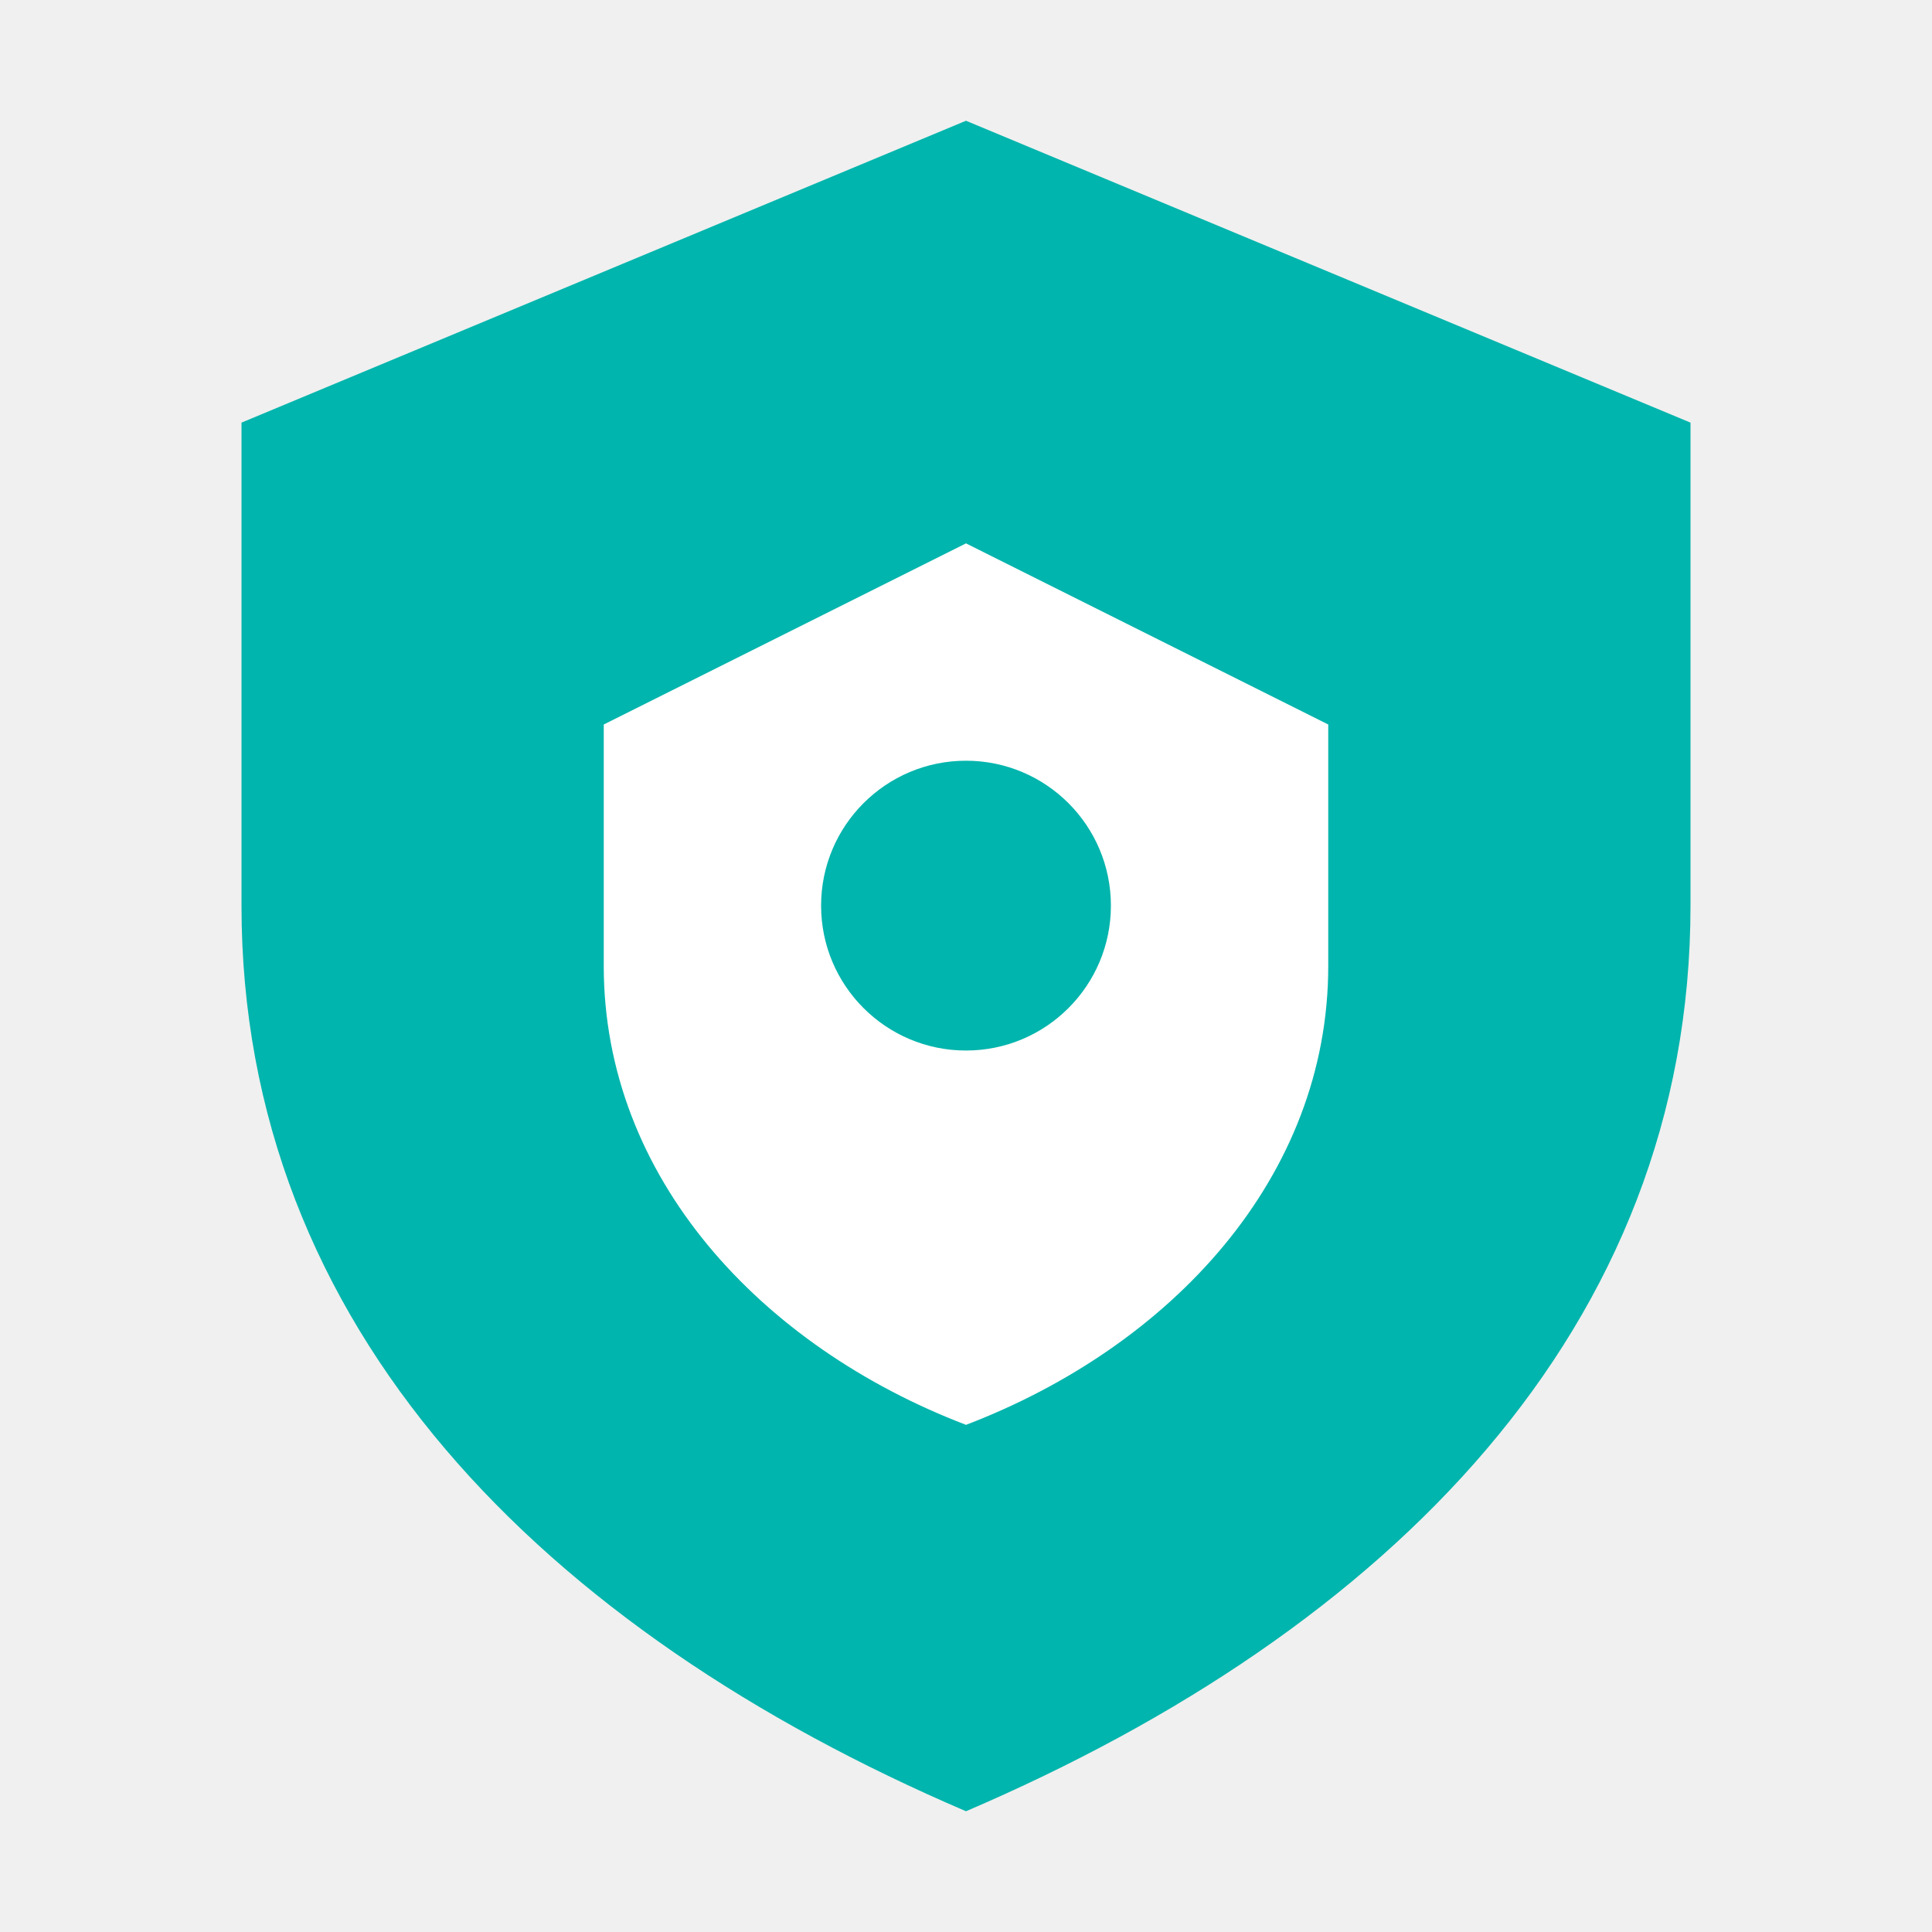
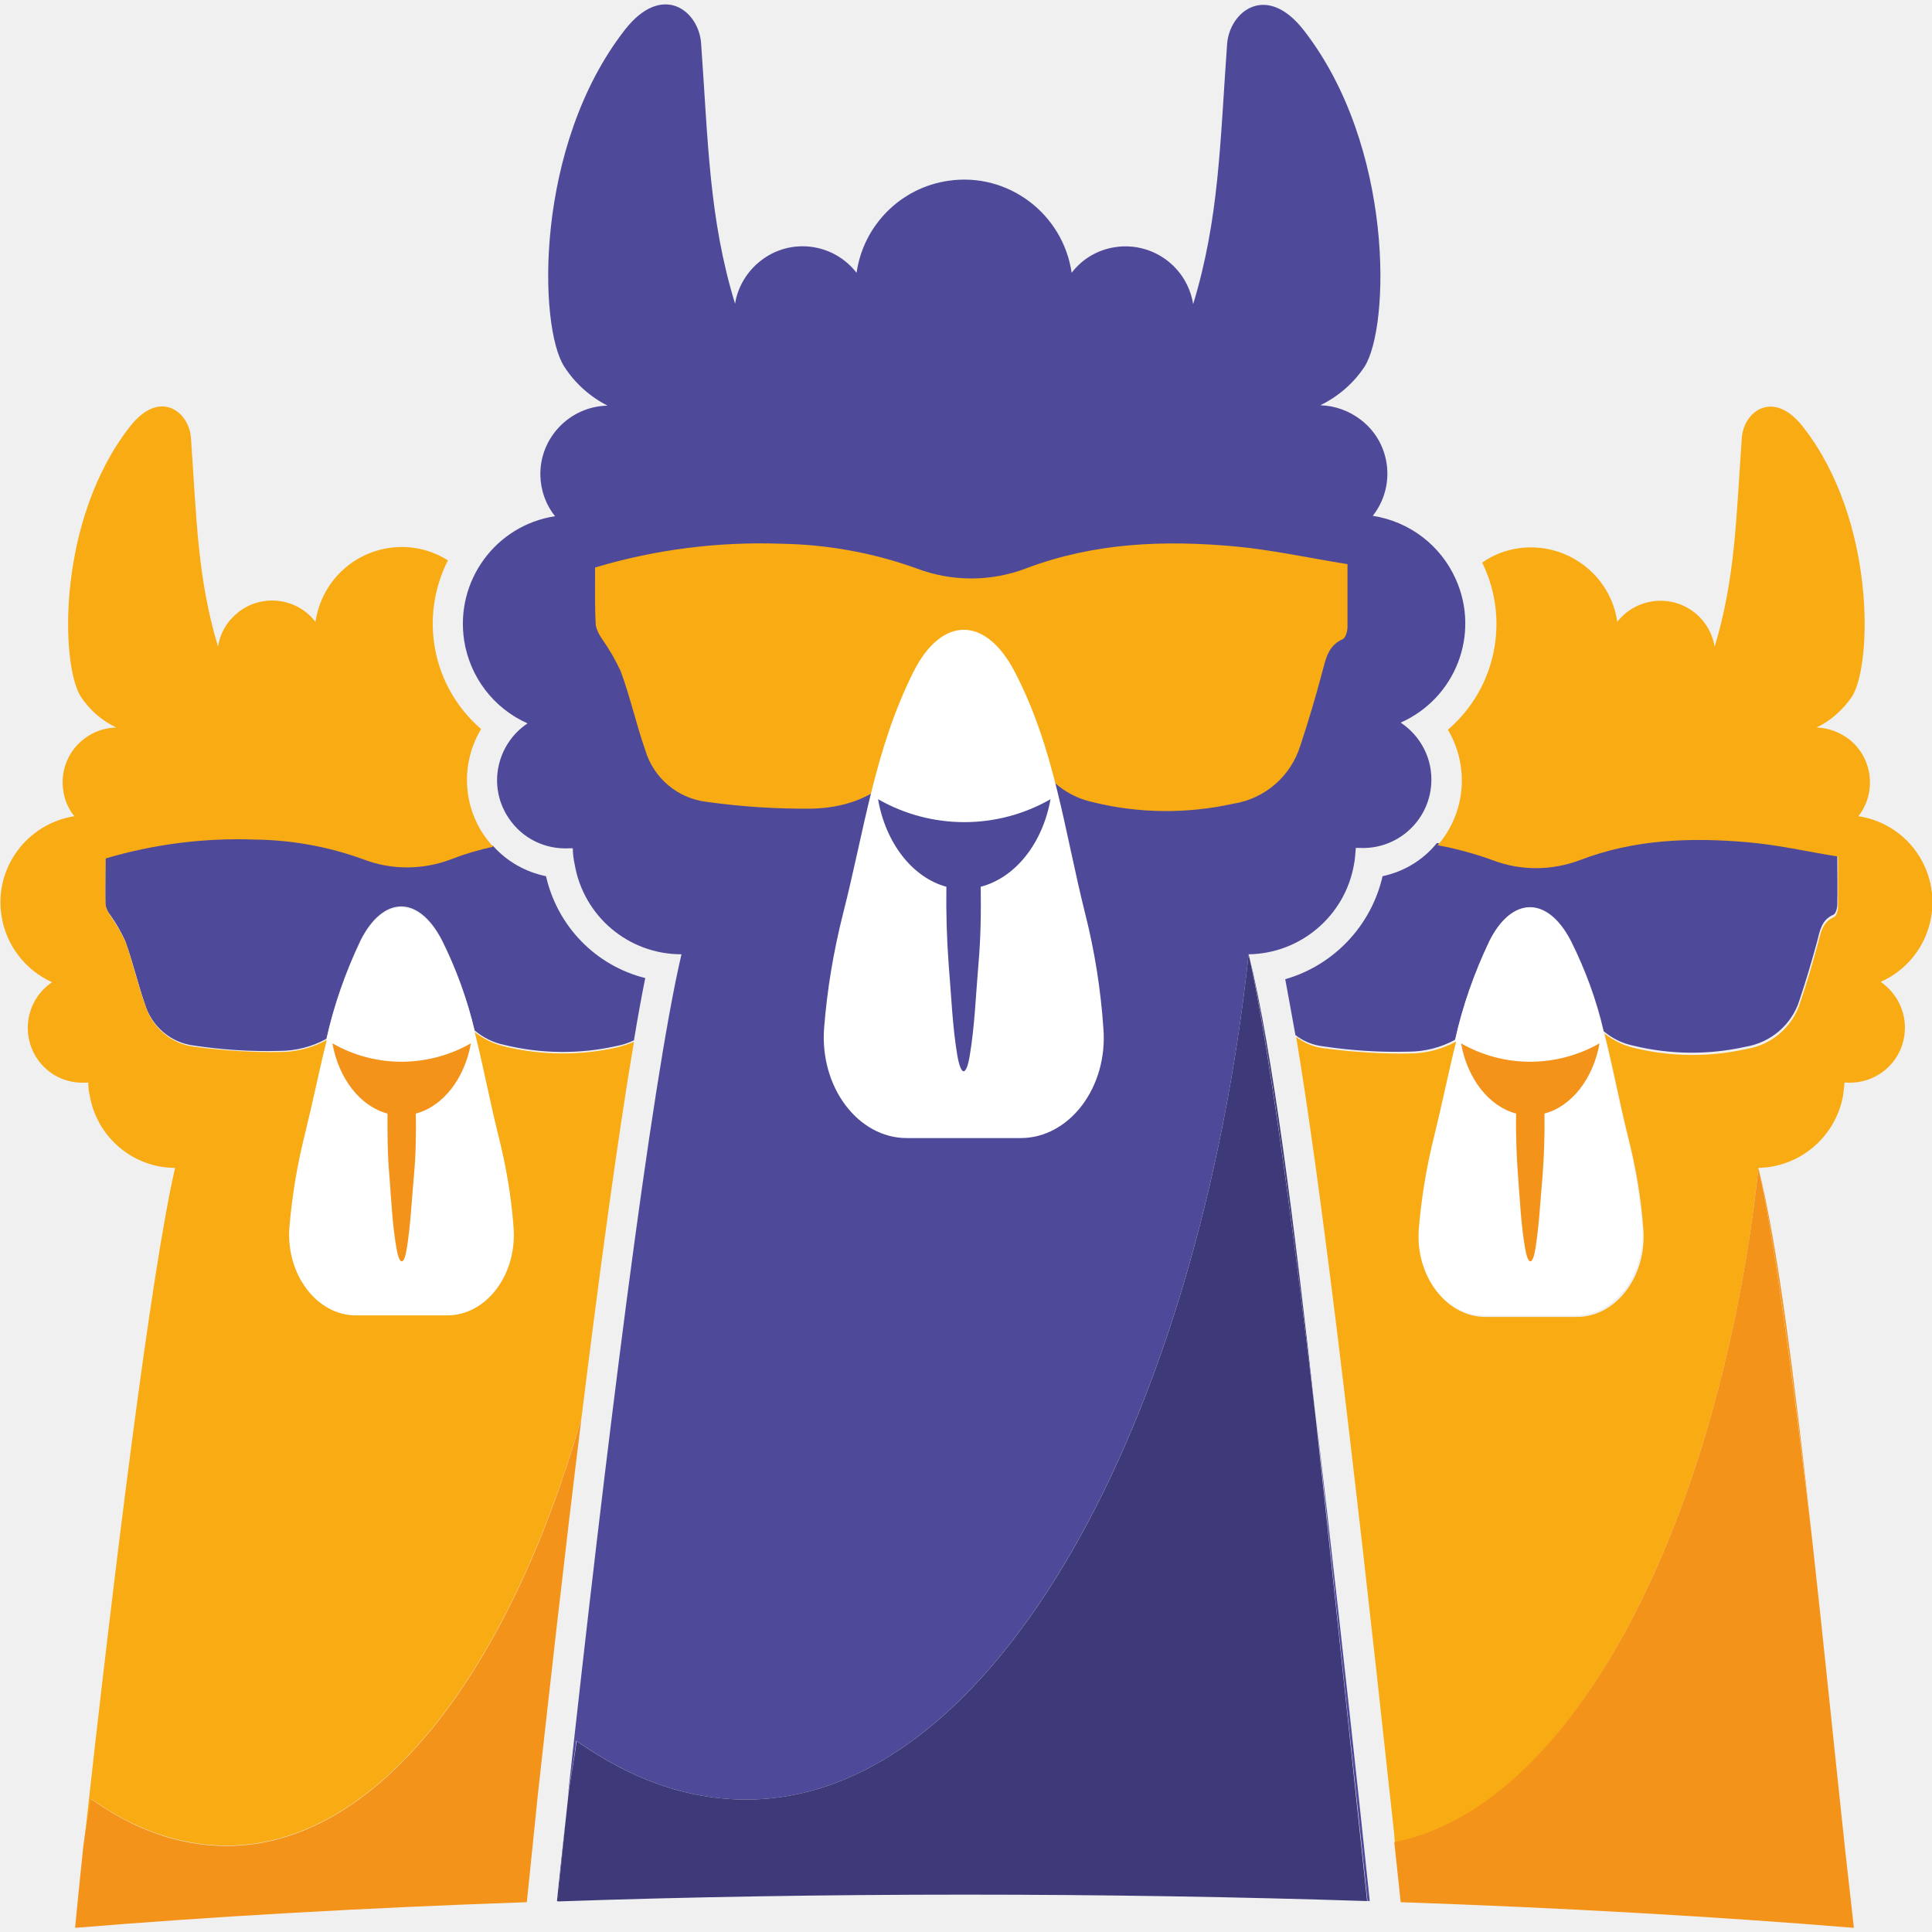
- <svg xmlns="http://www.w3.org/2000/svg" viewBox="0 0 32 32" width="32" height="32">
-   <path d="M16 2 4 7v8c0 7 5 12 12 15 7-3 12-8 12-15V7L16 2z" fill="#00B5AD" />
-   <path d="M16 9l-6 3v4c0 3.5 2.6 6.3 6 7.6 3.4-1.3 6-4.1 6-7.6v-4l-6-3z" fill="#fff" />
-   <circle cx="16" cy="15" r="2.4" fill="#00B5AD" />
+ <svg xmlns="http://www.w3.org/2000/svg" xml:space="preserve" id="Layer_1" x="0" y="0" version="1.1" viewBox="0 0 512 512">
+   <style>.st0{fill:#4e4a99}.st1{fill:#3e3978}.st2{fill:#fff}.st3{fill:#f39319}.st4{fill:#f8ab13}</style>
+   <g id="Calque_2">
+     <g id="Laag_1">
+       <path d="M197.8 476.9c65.8 0 119.8-100.7 133.1-224 13.8-.2 25.5-10.2 27.9-23.7.3-1.5.4-3 .5-4.5h.8c10 .6 18.6-7 19.2-17 .4-6.5-2.7-12.6-8.1-16.2 14.6-6.5 21.1-23.5 14.6-38-4-9-12.3-15.3-22-16.8 6.2-7.9 4.8-19.3-3.1-25.4-3.1-2.4-6.9-3.8-10.8-3.9 4.7-2.3 8.8-5.8 11.7-10.2 6.8-10.6 7.9-58.4-16.1-89.2-9.9-12.7-19.6-5-20.3 3.6-1.9 26.5-2.1 46.3-9 69-1.6-9.9-10.8-16.6-20.7-15.1-4.6.7-8.7 3.1-11.5 6.8-2.3-15.7-16.9-26.7-32.6-24.4-12.7 1.8-22.6 11.8-24.4 24.4-6.1-7.9-17.5-9.4-25.4-3.2-3.6 2.8-6.1 6.9-6.8 11.4-6.9-22.6-7.1-42.5-9-69-.6-8.7-10.3-16.3-20.2-3.6-24 30.8-22.9 78.6-16.1 89.2 2.8 4.4 6.8 8 11.5 10.4-10 .2-18 8.5-17.8 18.5.1 3.9 1.4 7.7 3.9 10.8-15.7 2.4-26.5 17.1-24.1 32.9 1.5 9.7 7.8 18 16.8 22-8.3 5.6-10.6 16.8-5 25.1 3.6 5.4 9.7 8.4 16.2 8h.8c0 1.5.2 2.9.5 4.3 2.4 13.8 14.3 23.8 28.3 23.8-8.1 34.5-20.3 133.4-30.2 223.9.6-5.1 1.8-10.3 2.3-15.5 14.4 10.1 29.1 15.6 45.1 15.6" class="st0" />
+       <path d="M255.9 502.1c36.7 0 72.5.6 106.4 1.7-.9-8.4-1.8-16.9-2.7-25.4-3.6-33.7-7.3-69.6-11-103.3-6.4-54-12.8-100.7-17.7-122.2-13.3 123.4-67.3 224-133.1 224-16 0-30.7-5.5-45-15.5-.6 5.2-1.8 10.3-2.3 15.5q-1.5 13.65-2.7 27c34.6-1.2 70.8-1.8 108.1-1.8" class="st1" />
+       <path d="M144.7 232.2c-5.4-1.1-10.4-3.9-14.1-8.1q-5.7 1.2-11.1 3.3c-7.5 2.9-15.8 2.9-23.4 0-9.2-3.3-18.9-5.1-28.6-5.2-13.4-.5-26.8 1.2-39.6 5v12.5c.2 1.1.7 2.1 1.4 2.9 1.5 2.1 2.8 4.4 3.9 6.8 2 5.5 3.3 11.2 5.2 16.7 1.8 5.9 6.9 10.3 13.1 11 7.4 1.1 15 1.6 22.5 1.4 4.4 0 8.7-1.1 12.5-3.2 2-9 5.1-17.8 9.1-26.2 5.9-11.6 15.2-12.1 21.5 0 3.8 7.6 6.7 15.7 8.7 24 2.3 1.9 4.9 3.2 7.8 3.8 9.8 2.4 20 2.5 29.8.3 1.6-.3 3.1-.8 4.6-1.5 1-6 2-11.6 3-16.5-13.2-3.3-23.3-13.8-26.3-27" class="st0" />
+       <path d="M136.1 325.1c-.7-8.2-2-16.2-4-24.2-2.3-9.2-4-18.5-6.3-27.5-1.9-8.3-4.9-16.4-8.7-24-6.3-12.1-15.7-11.6-21.5 0-4 8.4-7.1 17.1-9.1 26.2-2 8.4-3.7 16.9-5.9 25.4-2 7.9-3.4 16-4 24.2-1 12.6 7.2 23.4 17.6 23.4h24.3c10.3 0 18.6-10.9 17.6-23.5m-26-30c0 5.5 0 11-.5 16.4-.5 6.6-.8 13.2-1.9 19.4-.7 4.4-1.9 4.6-2.7 0-1-6.2-1.3-12.8-1.9-19.4-.5-5.4-.6-10.9-.5-16.4-7.2-1.9-12.9-9.2-14.6-18.6 11.3 6.5 25.3 6.5 36.6 0-1.6 9.4-7.3 16.7-14.5 18.6" class="st2" />
+       <path d="M88.1 276.5c1.7 9.4 7.4 16.7 14.6 18.6 0 5.5 0 11 .5 16.4.5 6.6.8 13.3 1.9 19.4.8 4.6 2 4.4 2.7 0 1-6.2 1.3-12.8 1.9-19.4.5-5.4.6-10.9.5-16.4 7.2-1.9 12.9-9.2 14.6-18.6-11.4 6.5-25.4 6.5-36.7 0" class="st3" />
+       <path d="M366.4 232.2c-3 13.1-12.9 23.6-25.8 27.3.8 4.3 1.7 9.2 2.7 14.8 2.2 1.7 4.7 2.7 7.4 3 7.4 1.1 15 1.6 22.5 1.4 4.4 0 8.7-1.1 12.5-3.2 2-9 5.1-17.8 9.1-26.2 5.8-11.6 15.2-12.1 21.5 0 3.8 7.6 6.8 15.7 8.7 24 2.3 1.9 4.9 3.2 7.8 3.8 9.8 2.4 20 2.5 29.8.3 6.7-1.1 12.3-5.9 14.3-12.4 1.7-5.1 3.2-10.1 4.6-15.3.8-2.9 1.1-5.9 4.4-7.3.6-.3 1-1.7 1-2.7.1-4.2 0-8.3 0-13.3-8.1-1.3-16-3.1-24-3.8-15-1.4-29.9-.8-44.3 4.7-7.5 2.9-15.8 2.9-23.4 0q-7.05-2.55-14.4-3.9c-3.7 4.6-8.8 7.6-14.4 8.8" class="st0" />
+       <path d="M435.2 325.1c-.7-8.2-2-16.2-4-24.2-2.3-9.2-4-18.5-6.3-27.5-1.9-8.3-4.9-16.4-8.7-24-6.3-12.1-15.7-11.6-21.5 0-4 8.4-7.1 17.1-9.1 26.2-2 8.4-3.7 16.9-5.9 25.4-2 7.9-3.4 16-4 24.2-1 12.6 7.2 23.4 17.6 23.4h24.3c10.4 0 18.6-10.9 17.6-23.5m-26-30c0 5.5 0 11-.5 16.4-.5 6.6-.8 13.2-1.9 19.4-.7 4.4-1.9 4.6-2.7 0-1-6.2-1.3-12.8-1.9-19.4-.5-5.5-.6-10.9-.5-16.4-7.2-1.9-12.9-9.2-14.6-18.6 11.3 6.5 25.3 6.5 36.6 0-1.6 9.4-7.3 16.7-14.5 18.6" class="st2" />
+       <path d="M387.2 276.5c1.7 9.4 7.4 16.7 14.6 18.6-.1 5.5.1 11 .5 16.4.5 6.6.8 13.3 1.9 19.4.8 4.6 2 4.4 2.7 0 1-6.2 1.3-12.8 1.9-19.4.4-5.4.6-10.9.5-16.4 7.2-1.9 12.9-9.2 14.6-18.6-11.4 6.5-25.4 6.5-36.7 0m78.8 33c4 17.3 9.1 54.7 14.2 98-4.5-40.9-9.1-77.7-14.2-98" class="st3" />
+       <path id="IgKKMw" d="M157.7 150.4c16-4.8 32.7-6.9 49.4-6.3 12.2.2 24.3 2.4 35.7 6.5 9.4 3.6 19.8 3.6 29.2 0 18-6.8 36.5-7.5 55.2-5.8 9.9.9 19.8 3.1 29.9 4.7v16.6c0 1.2-.5 3-1.3 3.3-4 1.8-4.5 5.5-5.5 9.1-1.7 6.4-3.6 12.8-5.7 19.1-2.5 8.1-9.4 14.1-17.8 15.4-12.2 2.7-25 2.6-37.1-.4-6.6-1.4-12.3-5.7-15.2-11.9-3.8-7.9-7.5-15.8-11.7-23.6-1.2-2.1-3.2-3.6-5.6-4.2-1.6-.1-4 2.3-5 4.1-3.1 5.6-5.9 11.3-8.2 17.2-5.1 13.3-15.1 19.7-28.7 20.1-9.4.1-18.8-.5-28-1.8-7.7-.9-14.1-6.3-16.3-13.7-2.4-6.9-4-14.1-6.5-20.9-1.4-3-3-5.8-4.9-8.5-.8-1.1-1.4-2.3-1.7-3.6-.3-4.7-.2-9.8-.2-15.4" class="st4" />
+       <path d="M287.6 242.2c-5.5-21.9-8.1-43.9-18.7-64.2-7.9-15.1-19.5-14.5-26.8 0-10.3 20.5-13.1 42.3-18.7 64.2-2.5 9.9-4.2 20-5 30.2-1.2 15.7 9 29.2 21.9 29.2h30.2c12.9 0 23.2-13.5 21.9-29.2-.7-10.2-2.3-20.3-4.8-30.2" class="st2" />
+       <path d="M278.4 211.8a46.01 46.01 0 0 1-45.7 0c2 11.7 9.2 20.8 18.1 23.2-.1 6.8.1 13.7.6 20.5.7 8.3 1 16.5 2.3 24.2 1 5.7 2.4 5.5 3.3 0 1.3-7.7 1.6-16 2.3-24.2.6-6.7.7-13.6.6-20.5 9.2-2.4 16.4-11.5 18.5-23.2" class="st0" />
+       <path d="M60.1 489.1c40.3 0 75-47 94-113.4 4.5-36.2 9.4-73.1 13.9-99.6-1.5.6-3 1.1-4.6 1.5-9.8 2.2-20 2.1-29.8-.3-2.9-.7-5.5-2-7.8-3.8 2.3 9.1 4 18.3 6.3 27.5 2 7.9 3.4 16 4 24.2 1 12.6-7.2 23.4-17.6 23.4H94.3c-10.3 0-18.6-10.9-17.6-23.4.7-8.2 2-16.2 4-24.2 2.1-8.5 3.8-17 5.9-25.4-3.8 2.1-8.1 3.2-12.5 3.2-7.5.1-15-.4-22.5-1.4-6.2-.7-11.3-5.1-13.1-11-2-5.5-3.3-11.2-5.2-16.7-1.1-2.4-2.4-4.6-3.9-6.8-.7-.9-1.1-1.9-1.4-2.9-.2-4 0-8.1 0-12.5 12.8-3.8 26.2-5.5 39.6-5 9.8.1 19.5 1.9 28.6 5.2 7.5 2.9 15.8 2.9 23.4 0q5.4-2.1 11.1-3.3c-7.9-8.5-9.2-21.2-3.2-31.2-12.9-11.1-16.5-29.5-8.8-44.7-10.8-6.8-25-3.5-31.8 7.3-1.7 2.7-2.8 5.8-3.3 9-4.9-6.4-14.1-7.5-20.4-2.6-2.9 2.3-4.9 5.5-5.4 9.2-5.5-18.1-5.7-34.2-7.2-55.4-.5-6.9-8.3-13.1-16.2-2.9-19.3 24.7-18.4 63-13 71.5 2.3 3.5 5.6 6.4 9.4 8.2-8 .2-14.4 6.8-14.2 14.9.1 3.1 1.1 6.2 3.1 8.6-12.6 2-21.3 13.8-19.3 26.4 1.2 7.8 6.3 14.4 13.4 17.6-6.7 4.5-8.4 13.5-4 20.2 2.9 4.3 7.7 6.7 12.9 6.4h.7c0 1.2.1 2.3.4 3.5 1.9 11 11.5 19.1 22.6 19.1-6.4 27.7-16.2 107-24.2 179.6.4-4 1.4-8.3 1.9-12.4 11.4 8 23.2 12.4 36 12.4" class="st4" />
+       <path d="M142.5 475.9c2.6-23.4 6.8-61.4 11.6-100.1-18.9 66.3-53.7 113.4-94 113.4-12.8 0-24.6-4.4-36.1-12.5-.5 4.1-1.4 8.3-1.9 12.4-.8 7.4-1.5 14.7-2.2 21.8 36.4-3 76.7-5.3 119.7-6.8 1-9.2 1.9-18.7 2.9-28.2" class="st3" />
+       <path d="M466 309.5c11-.2 20.4-8.2 22.4-19 .2-1.2.3-2.4.4-3.6h.7c8 .4 14.9-5.7 15.3-13.8.3-5.1-2.2-10-6.4-12.9 11.7-5.2 16.9-18.9 11.7-30.5-3.2-7.2-9.8-12.2-17.6-13.4 4.9-6.3 3.8-15.5-2.5-20.4-2.5-1.9-5.5-3-8.6-3.1 3.8-1.8 7-4.7 9.4-8.2 5.4-8.5 6.3-46.9-13-71.5-7.9-10.1-15.7-4-16.2 2.9-1.5 21.2-1.7 37.2-7.2 55.4-1.3-7.9-8.7-13.3-16.7-12-3.6.6-6.9 2.5-9.1 5.4-1.8-12.6-13.6-21.3-26.2-19.5-3.5.5-6.8 1.8-9.6 3.8 7.4 15.1 3.7 33.3-9.1 44.3 5.8 9.7 4.7 22.1-2.7 30.6q7.35 1.35 14.4 3.9c7.5 2.9 15.8 2.9 23.4 0 14.4-5.5 29.3-6 44.3-4.7 8.1.7 15.9 2.5 24 3.8v13.3c0 .9-.4 2.4-1 2.7-3.3 1.4-3.6 4.4-4.4 7.3-1.4 5.2-2.9 10.3-4.6 15.3-2 6.5-7.5 11.3-14.3 12.4-9.8 2.2-20 2.1-29.8-.3-2.9-.7-5.5-2-7.8-3.8 2.3 9.1 4 18.3 6.3 27.5 2 7.9 3.4 16 4 24.2 1 12.6-7.2 23.4-17.6 23.4h-24.3c-10.3 0-18.6-10.9-17.6-23.4.7-8.2 2-16.2 4-24.2 2.1-8.5 3.8-17 5.9-25.4-3.8 2.1-8.1 3.2-12.5 3.2-7.5.1-15-.4-22.5-1.4-2.7-.3-5.3-1.4-7.4-3 6.2 37.2 14.3 103.1 25.1 203.2.4 3.5.8 7 1.1 10.7C417.5 478.5 456 402 466 309.5" class="st4" />
+       <path d="M489 490.4c-2.9-27-5.8-55.8-8.8-82.8-5.2-43.3-10.2-80.7-14.2-98-10.1 92.6-48.5 169.1-96.5 178.6l1.7 15.9c43.1 1.5 83.5 3.8 120.1 6.8-.8-6.8-1.5-13.7-2.3-20.5" class="st3" />
+       <path d="M362.4 503.8h.6q-1.35-12.6-2.7-25.5c-3.7-34.5-7.7-70.3-11.6-103.3 3.7 33.7 7.3 69.6 11 103.3q1.35 12.9 2.7 25.5" class="st0" />
+       <path d="M330.9 252.8c5 21.6 11.3 68.2 17.7 122.2-5.6-50.9-11.4-96.8-17.7-122.2m-180.4 224c-1 9.1-2 18.1-2.9 27h.3c.7-8.9 1.6-17.9 2.6-27" class="st1" />
+     </g>
+   </g>
</svg>
